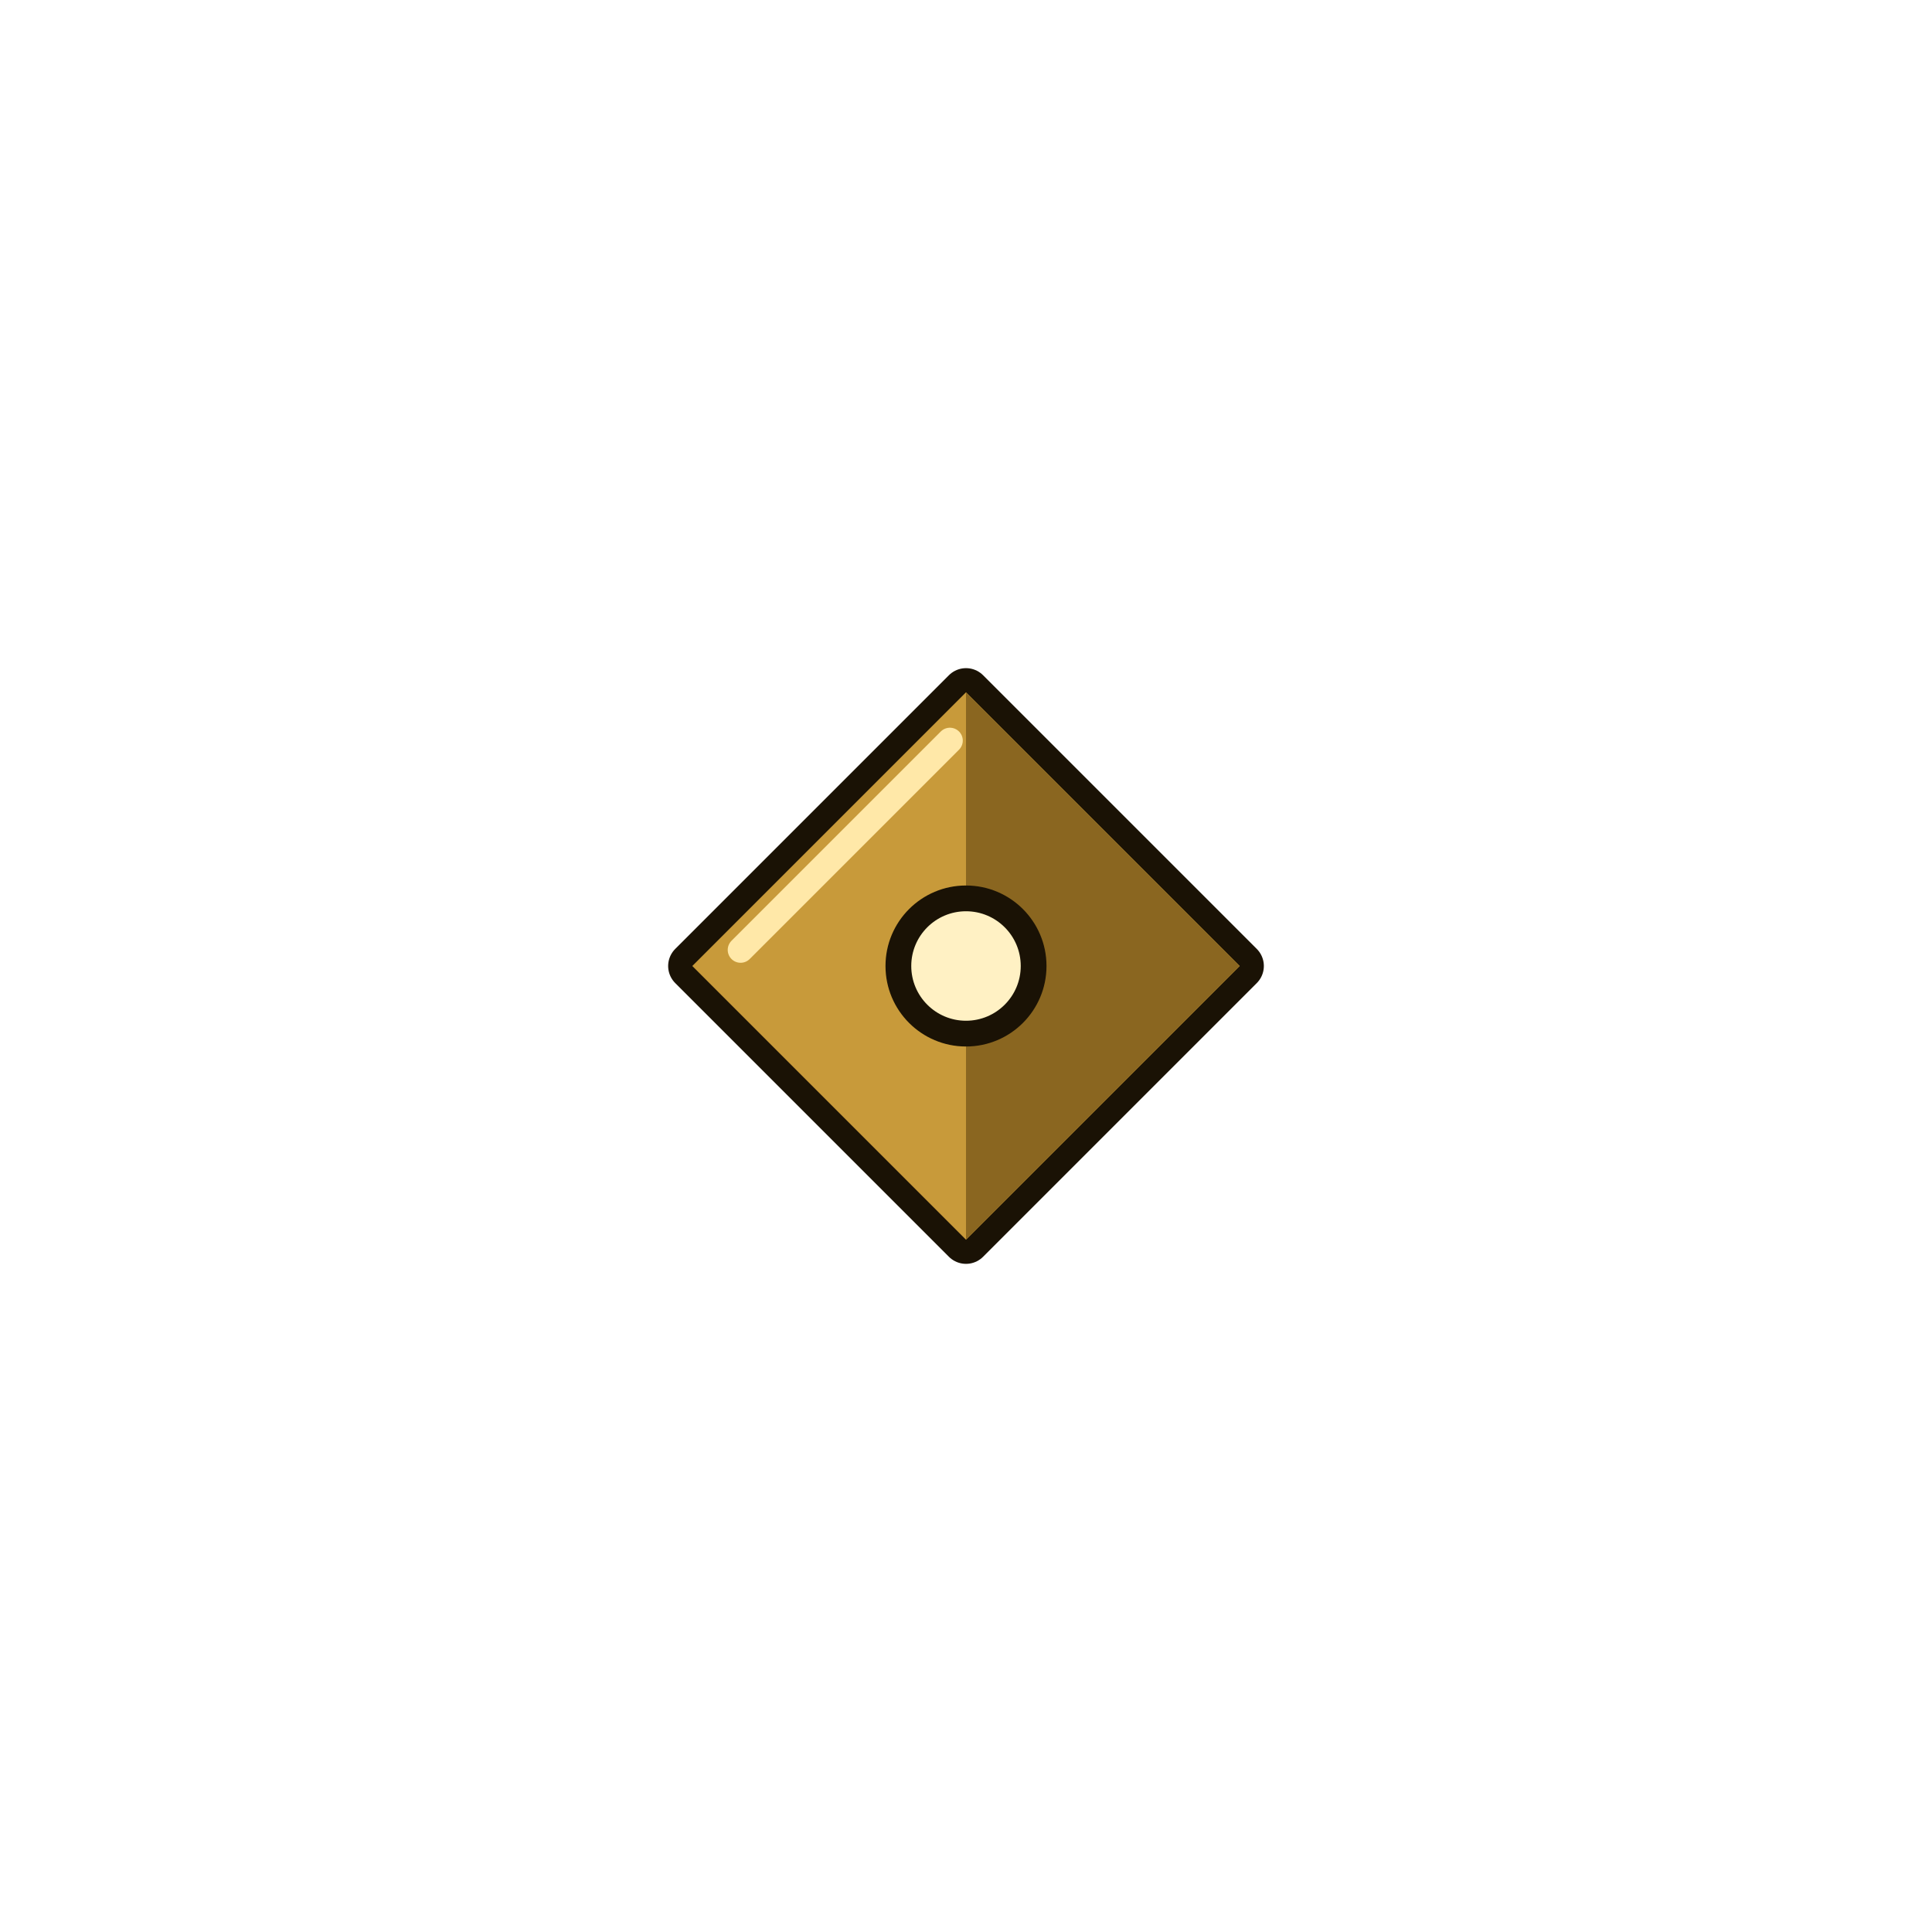
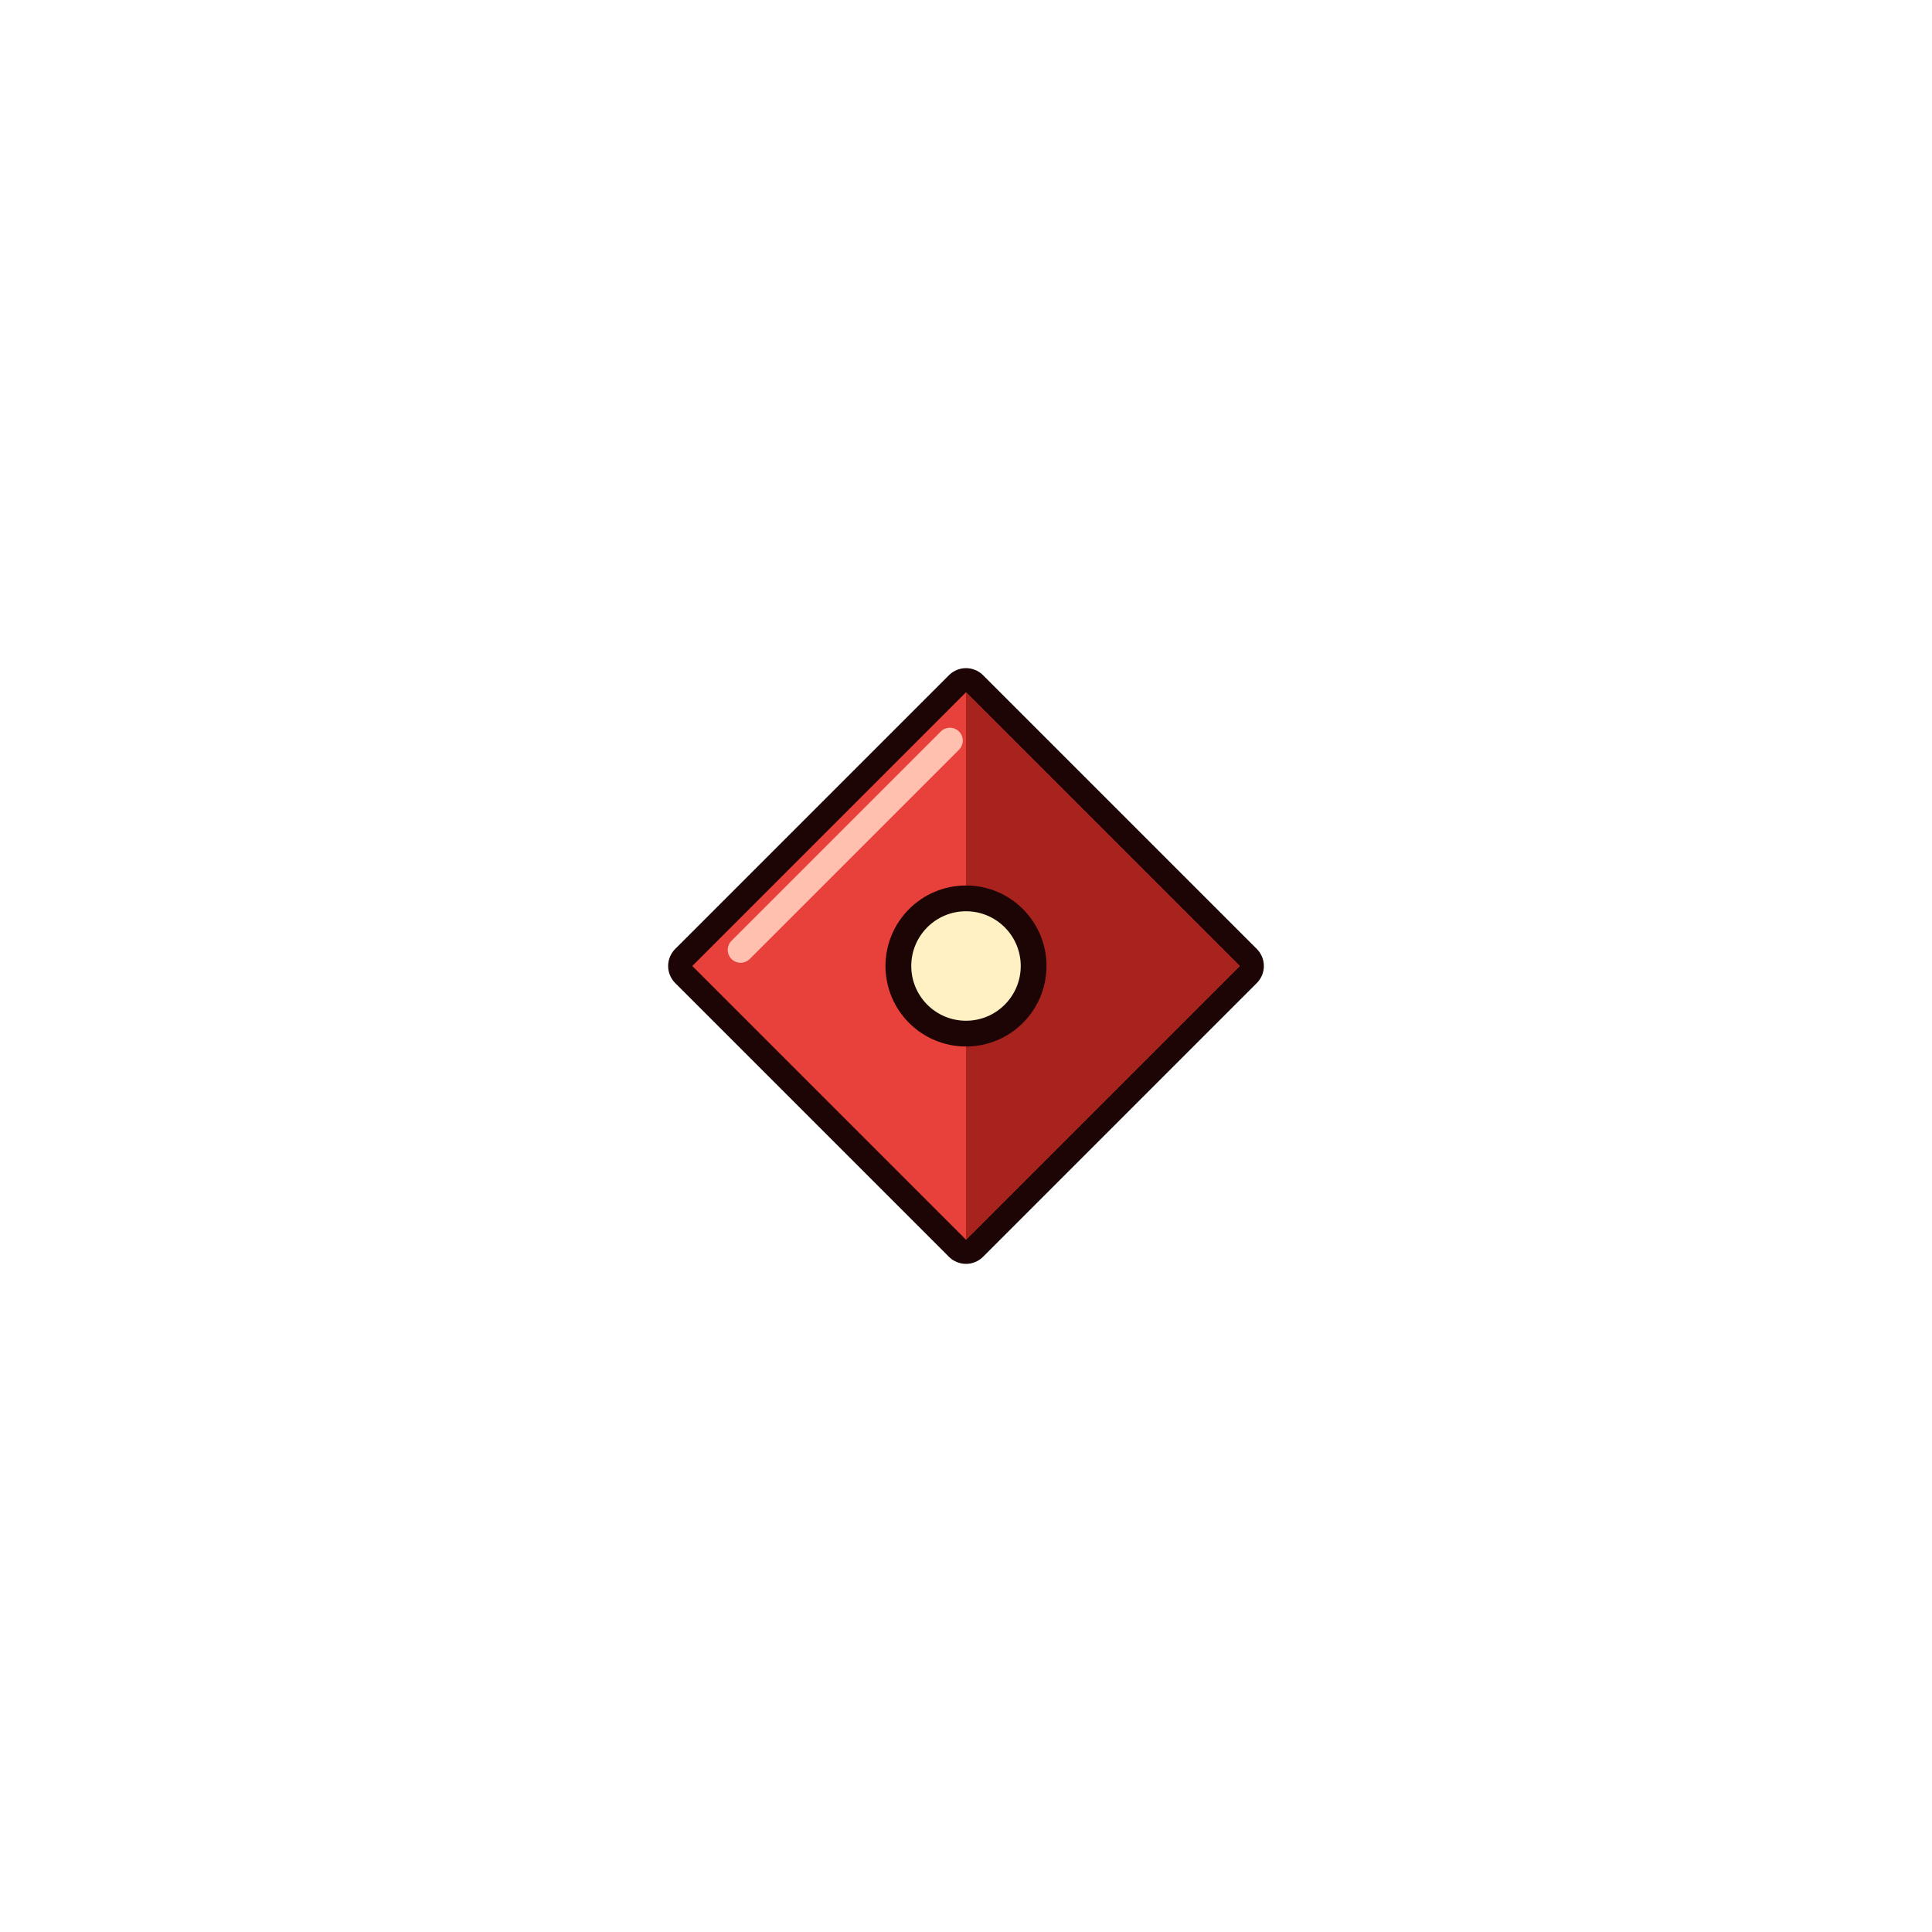
<svg xmlns="http://www.w3.org/2000/svg" viewBox="-60 -60 120 120">
  <g stroke-linejoin="round" stroke-linecap="round">
-     <path d="M0,-17 L17,0 L0,17 L-17,0 Z" fill="#1a1205" stroke="#1a1205" stroke-width="3" />
-     <path d="M0,-17 L17,0 L0,17 L-17,0 Z" fill="#c89a3a" />
-     <path d="M0,-17 L17,0 L0,17 Z" fill="#8a6620" />
-     <path d="M-1,-14 L-14,-1" stroke="#ffe8a8" stroke-width="1.6" />
-     <circle cx="0" cy="0" r="5" fill="#1a1205" />
+     <path d="M0,-17 L17,0 L0,17 L-17,0 Z" fill="#1c0504" stroke="#1c0504" stroke-width="3" />
+     <path d="M0,-17 L17,0 L0,17 L-17,0 Z" fill="#e8403a" />
+     <path d="M0,-17 L17,0 L0,17 Z" fill="#a8221e" />
+     <path d="M-1,-14 L-14,-1" stroke="#ffc0b0" stroke-width="1.6" />
+     <circle cx="0" cy="0" r="5" fill="#1c0504" />
    <circle cx="0" cy="0" r="3.4" fill="#fff1c4" />
  </g>
</svg>
